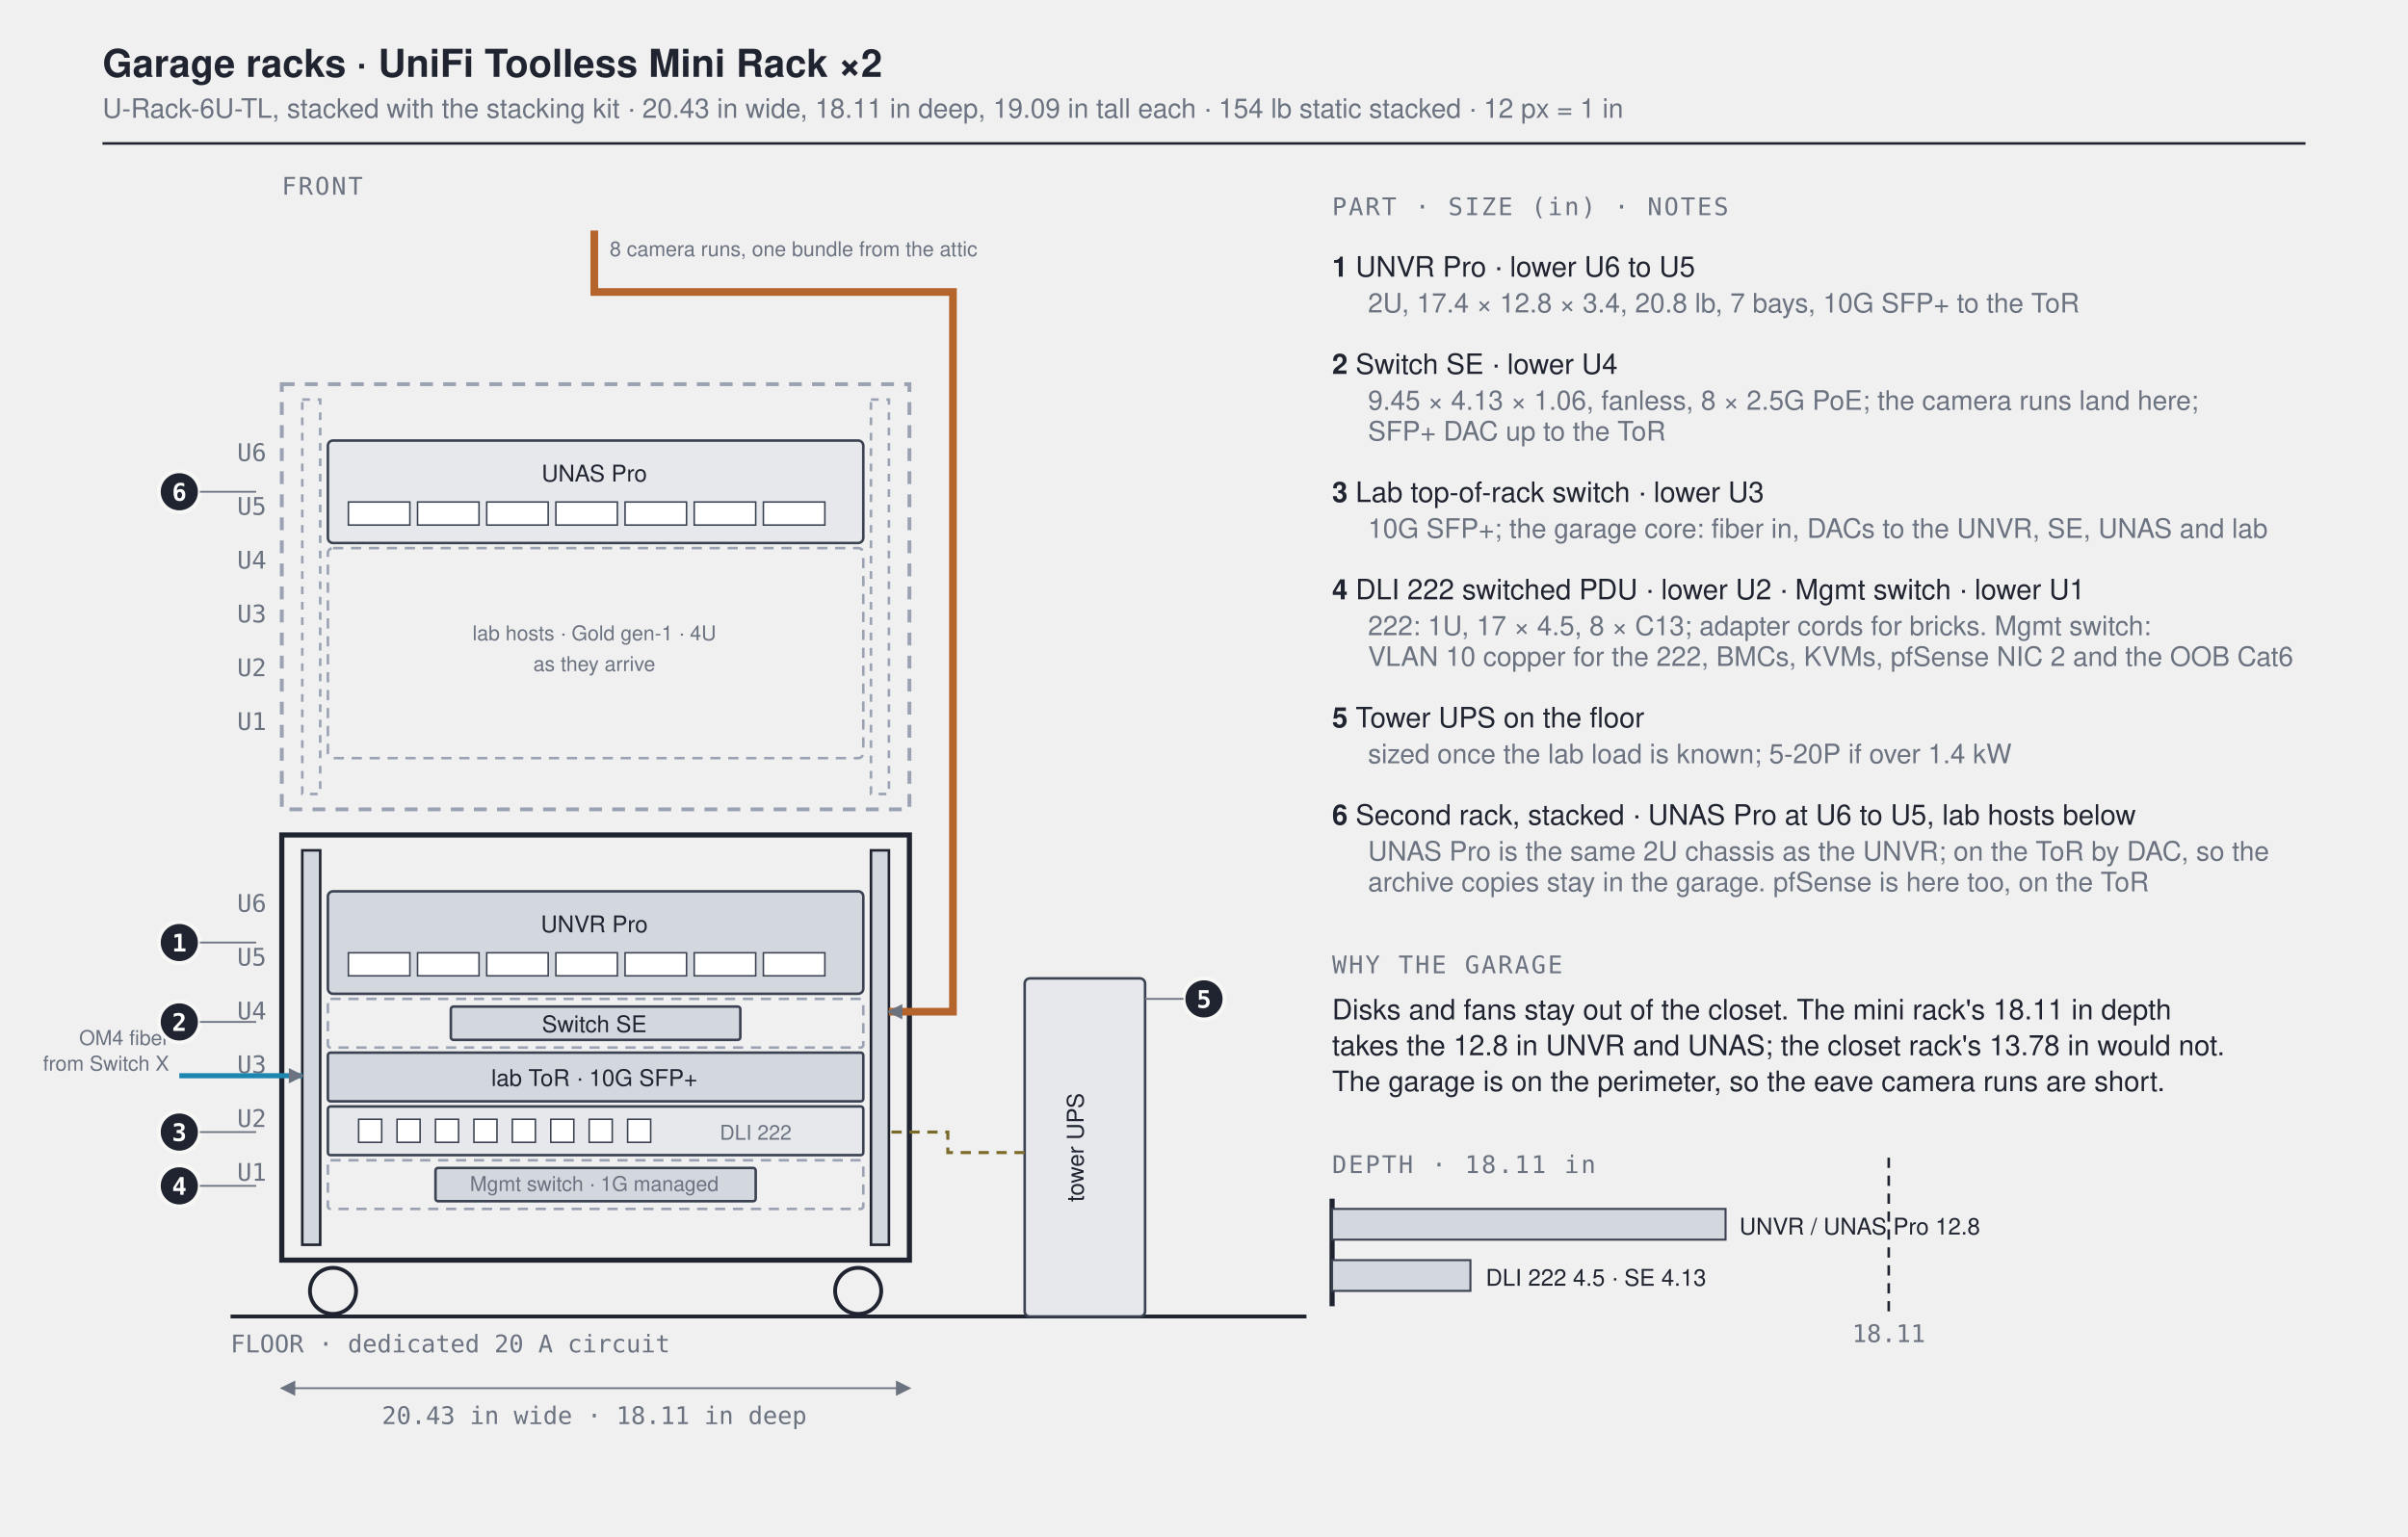
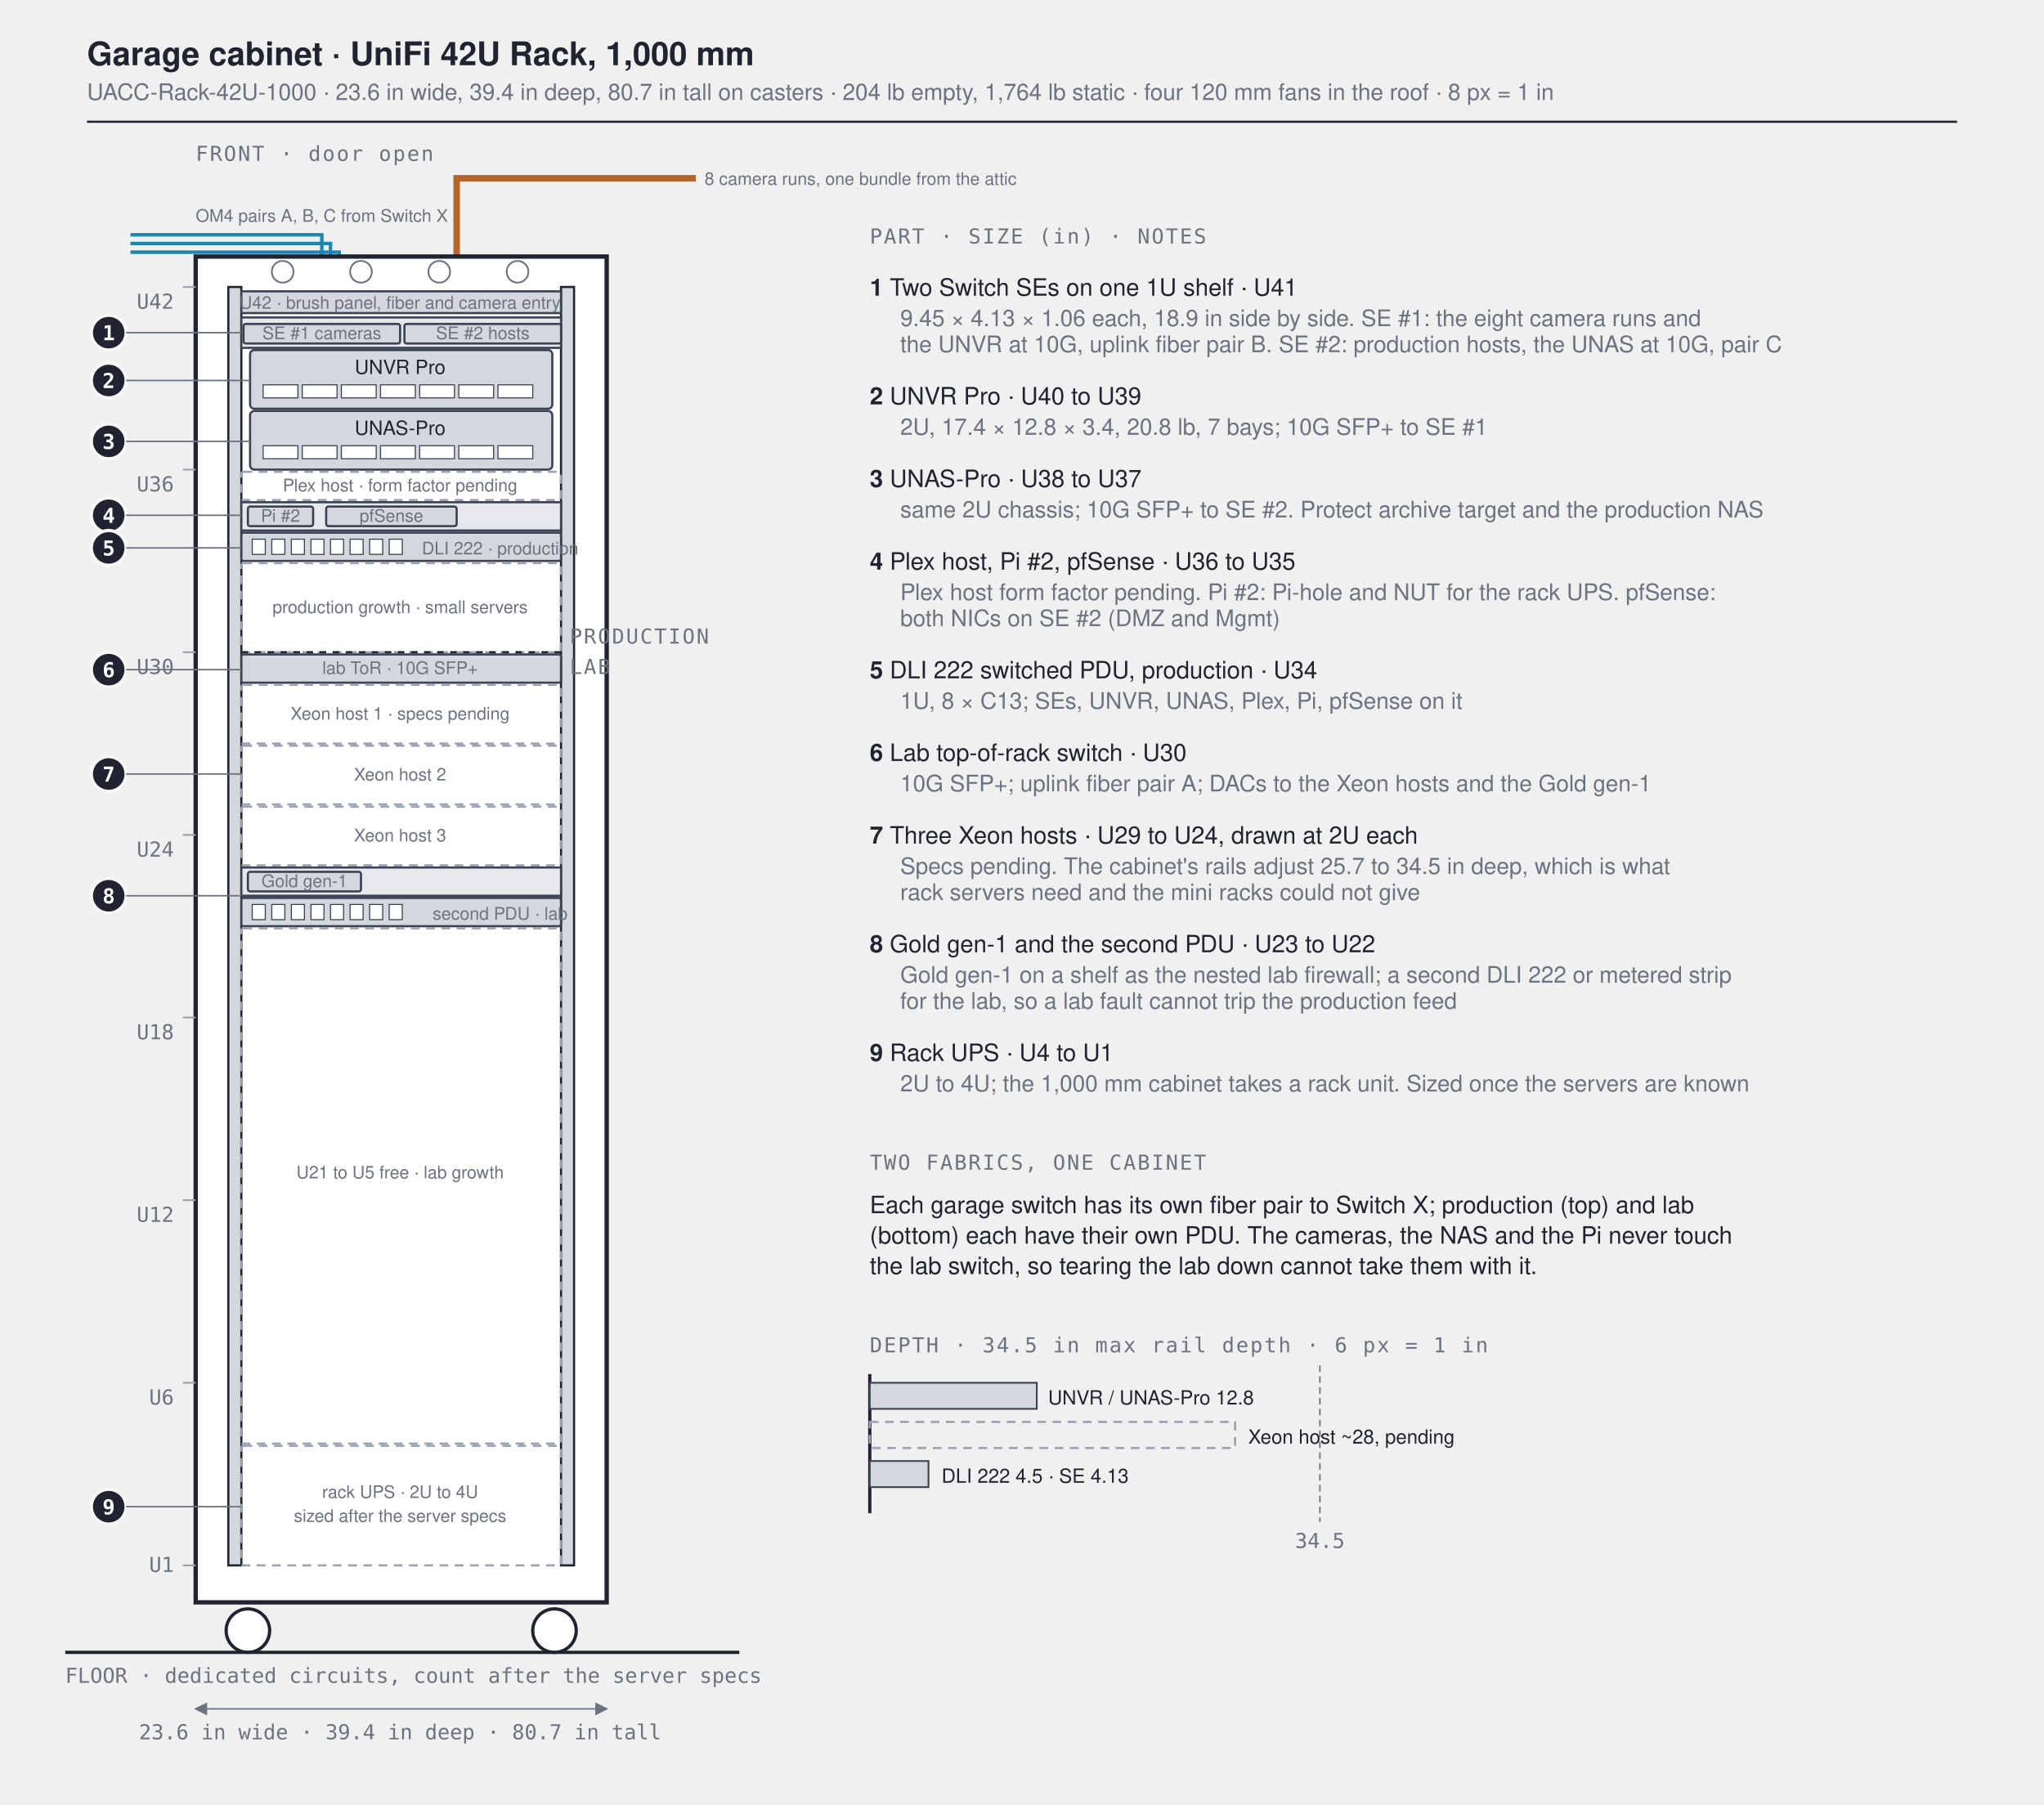
- <svg xmlns="http://www.w3.org/2000/svg" viewBox="0 0 940 600" style="background:#f7f7f5" role="img" aria-label="Shop drawing of the garage racks: a UniFi 6U toolless mini rack on casters holding the UNVR Pro, Switch SE, lab top-of-rack switch and DLI 222 PDU, with a second mini rack stacked on top for the UNAS Pro and lab hosts, a tower UPS beside them, the fiber from the closet and the eight camera runs from the attic.">
+ <svg xmlns="http://www.w3.org/2000/svg" viewBox="0 0 940 830" style="background:#f7f7f5" role="img" aria-label="Shop drawing of the garage cabinet: a UniFi 42U 1,000 mm rack holding two fabrics. Production at the top: both Switch SEs on one shelf, the UNVR Pro, the UNAS-Pro, the Plex host, a Raspberry Pi and the pfSense box, and a DLI 222 PDU. Lab below: the 10G top-of-rack switch, three Xeon servers, the Gold gen-1 and a second PDU. A rack UPS at the base. Three fiber pairs from the closet and the eight camera runs from the attic enter at the top.">
  <style>
  svg { font-family: -apple-system, "Segoe UI", Helvetica, Arial, sans-serif; }
  .t-title { font-size: 15px; font-weight: 600; fill: #1f2430; }
  .t-sub { font-size: 10.5px; fill: #6b7280; }
  .t-key { font-size: 11px; fill: #1f2430; }
  .t-dim { font-family: ui-monospace, SFMono-Regular, Menlo, Consolas, monospace; font-size: 9.5px; fill: #6b7280; }
  .t-h { font-family: ui-monospace, SFMono-Regular, Menlo, Consolas, monospace; font-size: 9.5px; fill: #6b7280; letter-spacing: 0.08em; }
  .t-in { font-size: 9px; fill: #1f2430; }
  .t-in2 { font-size: 8px; fill: #6b7280; }
-   .frame { fill: none; stroke: #1f2430; stroke-width: 2; }
-   .frame-g { fill: none; stroke: #9aa2b3; stroke-width: 1.5; stroke-dasharray: 5 4; }
+   .frame { fill: #ffffff; stroke: #1f2430; stroke-width: 2; }
  .post { fill: #d3d7de; stroke: #1f2430; stroke-width: 1; }
-   .post-g { fill: none; stroke: #9aa2b3; stroke-width: 1; stroke-dasharray: 3 3; }
  .part { fill: #e6e8ec; stroke: #3b4252; stroke-width: 1; }
  .part-d { fill: #d3d7de; stroke: #3b4252; stroke-width: 1; }
  .ghost { fill: none; stroke: #9aa2b3; stroke-width: 1; stroke-dasharray: 4 3; }
  .tick { stroke: #9aa2b3; stroke-width: 0.8; }
  .cu { stroke: #b5652b; fill: none; }
  .fb { stroke: #1c86b0; fill: none; }
-   .pw { stroke: #7a6b2a; fill: none; stroke-dasharray: 4 3; }
  .callout circle { fill: #1f2430; stroke: #f7f7f5; stroke-width: 1.5; }
  .callout text { fill: #ffffff; font-family: ui-monospace, Menlo, monospace; font-size: 9.5px; font-weight: 600; text-anchor: middle; }
  .lead { stroke: #6b7280; stroke-width: 0.7; }
  .dl { stroke: #6b7280; stroke-width: 0.7; }
  .depth-bar { fill: #d3d7de; stroke: #3b4252; stroke-width: 0.8; }
+   .fan { fill: none; stroke: #6b7280; stroke-width: 0.8; }
</style>
  <defs>
    <marker id="ar" viewBox="0 0 8 8" refX="7" refY="4" markerWidth="6" markerHeight="6" markerUnits="userSpaceOnUse" orient="auto-start-reverse">
      <path d="M0,0 L8,4 L0,8 z" fill="#6b7280" />
    </marker>
  </defs>
-   <text x="40" y="30" class="t-title">Garage racks · UniFi Toolless Mini Rack ×2</text>
-   <text x="40" y="46" class="t-sub">U-Rack-6U-TL, stacked with the stacking kit · 20.43 in wide, 18.11 in deep, 19.09 in tall each · 154 lb static stacked · 12 px = 1 in</text>
+   <text x="40" y="30" class="t-title">Garage cabinet · UniFi 42U Rack, 1,000 mm</text>
+   <text x="40" y="46" class="t-sub">UACC-Rack-42U-1000 · 23.6 in wide, 39.4 in deep, 80.7 in tall on casters · 204 lb empty, 1,764 lb static · four 120 mm fans in the roof · 8 px = 1 in</text>
  <line x1="40" y1="56" x2="900" y2="56" stroke="#1f2430" stroke-width="1" />
-   <g transform="translate(110 150)">
-     <text x="0" y="-74" class="t-h">FRONT</text>
-     <g transform="translate(0 0)">
-       <rect x="0" y="0" width="245" height="166" class="frame-g" />
-       <rect x="8" y="6" width="7" height="154" class="post-g" />
-       <rect x="230" y="6" width="7" height="154" class="post-g" />
-       <g class="t-dim" text-anchor="end">
-         <text x="-6" y="30">U6</text>
-         <text x="-6" y="51">U5</text>
-         <text x="-6" y="72">U4</text>
-         <text x="-6" y="93">U3</text>
-         <text x="-6" y="114">U2</text>
-         <text x="-6" y="135">U1</text>
-       </g>
-       <rect x="18" y="22" width="209" height="40" class="part" rx="2" />
-       <text x="122" y="38" class="t-in" text-anchor="middle">UNAS Pro</text>
-       <g fill="#ffffff" stroke="#3b4252" stroke-width="0.6">
-         <rect x="26" y="46" width="24" height="9" />
-         <rect x="53" y="46" width="24" height="9" />
-         <rect x="80" y="46" width="24" height="9" />
-         <rect x="107" y="46" width="24" height="9" />
-         <rect x="134" y="46" width="24" height="9" />
-         <rect x="161" y="46" width="24" height="9" />
-         <rect x="188" y="46" width="24" height="9" />
-       </g>
-       <rect x="18" y="64" width="209" height="82" class="ghost" rx="2" />
-       <text x="122" y="100" class="t-in2" text-anchor="middle">lab hosts · Gold gen-1 · 4U</text>
-       <text x="122" y="112" class="t-in2" text-anchor="middle">as they arrive</text>
-     </g>
-     <g transform="translate(0 176)">
-       <rect x="0" y="0" width="245" height="166" class="frame" />
-       <rect x="8" y="6" width="7" height="154" class="post" />
-       <rect x="230" y="6" width="7" height="154" class="post" />
-       <g class="t-dim" text-anchor="end">
-         <text x="-6" y="30">U6</text>
-         <text x="-6" y="51">U5</text>
-         <text x="-6" y="72">U4</text>
-         <text x="-6" y="93">U3</text>
-         <text x="-6" y="114">U2</text>
-         <text x="-6" y="135">U1</text>
-       </g>
-       <rect x="18" y="22" width="209" height="40" class="part-d" rx="2" />
-       <text x="122" y="38" class="t-in" text-anchor="middle">UNVR Pro</text>
-       <g fill="#ffffff" stroke="#3b4252" stroke-width="0.6">
-         <rect x="26" y="46" width="24" height="9" />
-         <rect x="53" y="46" width="24" height="9" />
-         <rect x="80" y="46" width="24" height="9" />
-         <rect x="107" y="46" width="24" height="9" />
-         <rect x="134" y="46" width="24" height="9" />
-         <rect x="161" y="46" width="24" height="9" />
-         <rect x="188" y="46" width="24" height="9" />
-       </g>
-       <rect x="18" y="64" width="209" height="19" class="ghost" rx="1" />
-       <rect x="66" y="67" width="113" height="13" class="part-d" rx="1" />
-       <text x="122" y="77" class="t-in" text-anchor="middle">Switch SE</text>
-       <rect x="18" y="85" width="209" height="19" class="part-d" rx="1" />
-       <text x="122" y="98" class="t-in" text-anchor="middle">lab ToR · 10G SFP+</text>
-       <rect x="18" y="106" width="209" height="19" class="part" rx="1" />
-       <g fill="#ffffff" stroke="#3b4252" stroke-width="0.6">
-         <rect x="30" y="111" width="9" height="9" />
-         <rect x="45" y="111" width="9" height="9" />
-         <rect x="60" y="111" width="9" height="9" />
-         <rect x="75" y="111" width="9" height="9" />
-         <rect x="90" y="111" width="9" height="9" />
-         <rect x="105" y="111" width="9" height="9" />
-         <rect x="120" y="111" width="9" height="9" />
-         <rect x="135" y="111" width="9" height="9" />
-       </g>
-       <text x="185" y="119" class="t-in2" text-anchor="middle">DLI 222</text>
-       <rect x="18" y="127" width="209" height="19" class="ghost" rx="1" />
-       <rect x="60" y="130" width="125" height="13" class="part-d" rx="1" />
-       <text x="122" y="139" class="t-in2" text-anchor="middle">Mgmt switch · 1G managed</text>
-       <circle cx="20" cy="178" r="9" fill="none" stroke="#1f2430" stroke-width="1.5" />
-       <circle cx="225" cy="178" r="9" fill="none" stroke="#1f2430" stroke-width="1.5" />
-     </g>
-     <line x1="-20" y1="364" x2="400" y2="364" stroke="#1f2430" stroke-width="1.5" />
-     <text x="-20" y="378" class="t-dim">FLOOR · dedicated 20 A circuit</text>
-     <rect x="290" y="232" width="47" height="132" class="part" rx="2" />
-     <text x="313" y="298" class="t-in" text-anchor="middle" transform="rotate(-90 313 298)">tower UPS</text>
-     <path d="M290,300 L260,300 L260,292 L237,292" class="pw" stroke-width="1.2" />
-     <path d="M-40,270 L8,270" class="fb" stroke-width="2" marker-end="url(#ar)" />
-     <text x="-44" y="258" class="t-in2" text-anchor="end">OM4 fiber</text>
-     <text x="-44" y="268" class="t-in2" text-anchor="end">from Switch X</text>
-     <path d="M122,-60 L122,-36 L262,-36 L262,245 L237,245" class="cu" stroke-width="3" marker-end="url(#ar)" />
-     <text x="128" y="-50" class="t-in2">8 camera runs, one bundle from the attic</text>
-     <line x1="0" y1="392" x2="245" y2="392" class="dl" marker-start="url(#ar)" marker-end="url(#ar)" />
-     <text x="122" y="406" class="t-dim" text-anchor="middle">20.43 in wide · 18.11 in deep</text>
+   <g transform="translate(90 118)">
+     <text x="0" y="-44" class="t-h">FRONT · door open</text>
+     <path d="M-30,-10 L58,-10 L58,10" class="fb" stroke-width="1.6" />
+     <path d="M-30,-6 L62,-6 L62,10" class="fb" stroke-width="1.6" />
+     <path d="M-30,-2 L66,-2 L66,10" class="fb" stroke-width="1.6" />
+     <text x="0" y="-16" class="t-in2">OM4 pairs A, B, C from Switch X</text>
+     <path d="M230,-36 L120,-36 L120,10" class="cu" stroke-width="3" />
+     <text x="234" y="-33" class="t-in2">8 camera runs, one bundle from the attic</text>
+     <rect x="0" y="0" width="189" height="619" class="frame" />
+     <g class="fan">
+       <circle cx="40" cy="7" r="5" />
+       <circle cx="76" cy="7" r="5" />
+       <circle cx="112" cy="7" r="5" />
+       <circle cx="148" cy="7" r="5" />
+     </g>
+     <circle cx="24" cy="632" r="10" fill="#ffffff" stroke="#1f2430" stroke-width="1.5" />
+     <circle cx="165" cy="632" r="10" fill="#ffffff" stroke="#1f2430" stroke-width="1.5" />
+     <rect x="15" y="14" width="6" height="588" class="post" />
+     <rect x="168" y="14" width="6" height="588" class="post" />
+     <g class="tick">
+       <line x1="-6" y1="14" x2="0" y2="14" />
+       <line x1="-6" y1="98" x2="0" y2="98" />
+       <line x1="-6" y1="182" x2="0" y2="182" />
+       <line x1="-6" y1="266" x2="0" y2="266" />
+       <line x1="-6" y1="350" x2="0" y2="350" />
+       <line x1="-6" y1="434" x2="0" y2="434" />
+       <line x1="-6" y1="518" x2="0" y2="518" />
+       <line x1="-6" y1="602" x2="0" y2="602" />
+     </g>
+     <g class="t-dim" text-anchor="end">
+       <text x="-10" y="24">U42</text>
+       <text x="-10" y="108">U36</text>
+       <text x="-10" y="192">U30</text>
+       <text x="-10" y="276">U24</text>
+       <text x="-10" y="360">U18</text>
+       <text x="-10" y="444">U12</text>
+       <text x="-10" y="528">U6</text>
+       <text x="-10" y="605">U1</text>
+     </g>
+     <rect x="21" y="16" width="147" height="10" class="part-d" />
+     <text x="94" y="24" class="t-in2" text-anchor="middle">U42 · brush panel, fiber and camera entry</text>
+     <rect x="21" y="28" width="147" height="14" class="part" />
+     <rect x="22" y="31" width="72" height="9" class="part-d" rx="1" />
+     <text x="58" y="38" class="t-in2" text-anchor="middle">SE #1 cameras</text>
+     <rect x="96" y="31" width="72" height="9" class="part-d" rx="1" />
+     <text x="132" y="38" class="t-in2" text-anchor="middle">SE #2 hosts</text>
+     <rect x="25" y="43" width="139" height="27" class="part-d" rx="2" />
+     <text x="94" y="54" class="t-in" text-anchor="middle">UNVR Pro</text>
+     <g fill="#ffffff" stroke="#3b4252" stroke-width="0.5">
+       <rect x="31" y="59" width="16" height="6" />
+       <rect x="49" y="59" width="16" height="6" />
+       <rect x="67" y="59" width="16" height="6" />
+       <rect x="85" y="59" width="16" height="6" />
+       <rect x="103" y="59" width="16" height="6" />
+       <rect x="121" y="59" width="16" height="6" />
+       <rect x="139" y="59" width="16" height="6" />
+     </g>
+     <rect x="25" y="71" width="139" height="27" class="part-d" rx="2" />
+     <text x="94" y="82" class="t-in" text-anchor="middle">UNAS-Pro</text>
+     <g fill="#ffffff" stroke="#3b4252" stroke-width="0.5">
+       <rect x="31" y="87" width="16" height="6" />
+       <rect x="49" y="87" width="16" height="6" />
+       <rect x="67" y="87" width="16" height="6" />
+       <rect x="85" y="87" width="16" height="6" />
+       <rect x="103" y="87" width="16" height="6" />
+       <rect x="121" y="87" width="16" height="6" />
+       <rect x="139" y="87" width="16" height="6" />
+     </g>
+     <rect x="21" y="99" width="147" height="13" class="ghost" rx="1" />
+     <text x="94" y="108" class="t-in2" text-anchor="middle">Plex host · form factor pending</text>
+     <rect x="21" y="113" width="147" height="13" class="part" />
+     <rect x="24" y="115" width="30" height="9" class="part-d" rx="1" />
+     <text x="39" y="122" class="t-in2" text-anchor="middle">Pi #2</text>
+     <rect x="60" y="115" width="60" height="9" class="part-d" rx="1" />
+     <text x="90" y="122" class="t-in2" text-anchor="middle">pfSense</text>
+     <rect x="21" y="127" width="147" height="13" class="part-d" rx="1" />
+     <g fill="#ffffff" stroke="#3b4252" stroke-width="0.5">
+       <rect x="26" y="130" width="6" height="7" />
+       <rect x="35" y="130" width="6" height="7" />
+       <rect x="44" y="130" width="6" height="7" />
+       <rect x="53" y="130" width="6" height="7" />
+       <rect x="62" y="130" width="6" height="7" />
+       <rect x="71" y="130" width="6" height="7" />
+       <rect x="80" y="130" width="6" height="7" />
+       <rect x="89" y="130" width="6" height="7" />
+     </g>
+     <text x="140" y="137" class="t-in2" text-anchor="middle">DLI 222 · production</text>
+     <rect x="21" y="141" width="147" height="41" class="ghost" rx="1" />
+     <text x="94" y="164" class="t-in2" text-anchor="middle">production growth · small servers</text>
+     <line x1="21" y1="182" x2="168" y2="182" stroke="#1f2430" stroke-width="1" stroke-dasharray="3 3" />
+     <text x="172" y="178" class="t-h" font-size="8">PRODUCTION</text>
+     <text x="172" y="192" class="t-h" font-size="8">LAB</text>
+     <rect x="21" y="183" width="147" height="13" class="part-d" rx="1" />
+     <text x="94" y="192" class="t-in2" text-anchor="middle">lab ToR · 10G SFP+</text>
+     <rect x="21" y="197" width="147" height="27" class="ghost" rx="1" />
+     <text x="94" y="213" class="t-in2" text-anchor="middle">Xeon host 1 · specs pending</text>
+     <rect x="21" y="225" width="147" height="27" class="ghost" rx="1" />
+     <text x="94" y="241" class="t-in2" text-anchor="middle">Xeon host 2</text>
+     <rect x="21" y="253" width="147" height="27" class="ghost" rx="1" />
+     <text x="94" y="269" class="t-in2" text-anchor="middle">Xeon host 3</text>
+     <rect x="21" y="281" width="147" height="13" class="part" />
+     <rect x="24" y="283" width="52" height="9" class="part-d" rx="1" />
+     <text x="50" y="290" class="t-in2" text-anchor="middle">Gold gen-1</text>
+     <rect x="21" y="295" width="147" height="13" class="part-d" rx="1" />
+     <g fill="#ffffff" stroke="#3b4252" stroke-width="0.5">
+       <rect x="26" y="298" width="6" height="7" />
+       <rect x="35" y="298" width="6" height="7" />
+       <rect x="44" y="298" width="6" height="7" />
+       <rect x="53" y="298" width="6" height="7" />
+       <rect x="62" y="298" width="6" height="7" />
+       <rect x="71" y="298" width="6" height="7" />
+       <rect x="80" y="298" width="6" height="7" />
+       <rect x="89" y="298" width="6" height="7" />
+     </g>
+     <text x="140" y="305" class="t-in2" text-anchor="middle">second PDU · lab</text>
+     <rect x="21" y="309" width="147" height="237" class="ghost" rx="1" />
+     <text x="94" y="424" class="t-in2" text-anchor="middle">U21 to U5 free · lab growth</text>
+     <rect x="21" y="547" width="147" height="55" class="ghost" rx="1" />
+     <text x="94" y="571" class="t-in2" text-anchor="middle">rack UPS · 2U to 4U</text>
+     <text x="94" y="582" class="t-in2" text-anchor="middle">sized after the server specs</text>
    <g class="callout">
-       <circle cx="-40" cy="42" r="8" />
-       <text x="-40" y="45.5">6</text>
-       <circle cx="-40" cy="218" r="8" />
-       <text x="-40" y="221.5">1</text>
-       <circle cx="-40" cy="249" r="8" />
-       <text x="-40" y="252.5">2</text>
-       <circle cx="-40" cy="292" r="8" />
-       <text x="-40" y="295.5">3</text>
-       <circle cx="-40" cy="313" r="8" />
-       <text x="-40" y="316.5">4</text>
-       <circle cx="360" cy="240" r="8" />
-       <text x="360" y="243.5">5</text>
+       <circle cx="-40" cy="35" r="8" />
+       <text x="-40" y="38.5">1</text>
+       <circle cx="-40" cy="57" r="8" />
+       <text x="-40" y="60.5">2</text>
+       <circle cx="-40" cy="85" r="8" />
+       <text x="-40" y="88.5">3</text>
+       <circle cx="-40" cy="119" r="8" />
+       <text x="-40" y="122.5">4</text>
+       <circle cx="-40" cy="134" r="8" />
+       <text x="-40" y="137.5">5</text>
+       <circle cx="-40" cy="190" r="8" />
+       <text x="-40" y="193.5">6</text>
+       <circle cx="-40" cy="238" r="8" />
+       <text x="-40" y="241.5">7</text>
+       <circle cx="-40" cy="294" r="8" />
+       <text x="-40" y="297.5">8</text>
+       <circle cx="-40" cy="575" r="8" />
+       <text x="-40" y="578.5">9</text>
    </g>
    <g class="lead">
-       <line x1="-32" y1="42" x2="-10" y2="42" />
-       <line x1="-32" y1="218" x2="-10" y2="218" />
-       <line x1="-32" y1="249" x2="-10" y2="249" />
-       <line x1="-32" y1="292" x2="-10" y2="292" />
-       <line x1="-32" y1="313" x2="-10" y2="313" />
-       <line x1="337" y1="240" x2="352" y2="240" />
-     </g>
+       <line x1="-32" y1="35" x2="21" y2="35" />
+       <line x1="-32" y1="57" x2="25" y2="57" />
+       <line x1="-32" y1="85" x2="25" y2="85" />
+       <line x1="-32" y1="119" x2="21" y2="119" />
+       <line x1="-32" y1="134" x2="21" y2="134" />
+       <line x1="-32" y1="190" x2="21" y2="190" />
+       <line x1="-32" y1="238" x2="21" y2="238" />
+       <line x1="-32" y1="294" x2="21" y2="294" />
+       <line x1="-32" y1="575" x2="21" y2="575" />
+     </g>
+     <line x1="-60" y1="642" x2="250" y2="642" stroke="#1f2430" stroke-width="1.5" />
+     <text x="-60" y="656" class="t-dim">FLOOR · dedicated circuits, count after the server specs</text>
+     <line x1="0" y1="668" x2="189" y2="668" class="dl" marker-start="url(#ar)" marker-end="url(#ar)" />
+     <text x="94" y="682" class="t-dim" text-anchor="middle">23.6 in wide · 39.4 in deep · 80.7 in tall</text>
  </g>
-   <g transform="translate(520 84)">
+   <g transform="translate(400 112)">
    <text x="0" y="0" class="t-h">PART · SIZE (in) · NOTES</text>
    <text x="0" y="24" class="t-key">
-       <tspan font-weight="600">1</tspan>  UNVR Pro · lower U6 to U5</text>
-     <text x="14" y="38" class="t-sub">2U, 17.4 × 12.8 × 3.4, 20.8 lb, 7 bays, 10G SFP+ to the ToR</text>
-     <text x="0" y="62" class="t-key">
-       <tspan font-weight="600">2</tspan>  Switch SE · lower U4</text>
-     <text x="14" y="76" class="t-sub">9.45 × 4.13 × 1.06, fanless, 8 × 2.5G PoE; the camera runs land here;</text>
-     <text x="14" y="88" class="t-sub">SFP+ DAC up to the ToR</text>
+       <tspan font-weight="600">1</tspan>  Two Switch SEs on one 1U shelf · U41</text>
+     <text x="14" y="38" class="t-sub">9.45 × 4.13 × 1.06 each, 18.9 in side by side. SE #1: the eight camera runs and</text>
+     <text x="14" y="50" class="t-sub">the UNVR at 10G, uplink fiber pair B. SE #2: production hosts, the UNAS at 10G, pair C</text>
+     <text x="0" y="74" class="t-key">
+       <tspan font-weight="600">2</tspan>  UNVR Pro · U40 to U39</text>
+     <text x="14" y="88" class="t-sub">2U, 17.4 × 12.8 × 3.4, 20.8 lb, 7 bays; 10G SFP+ to SE #1</text>
    <text x="0" y="112" class="t-key">
-       <tspan font-weight="600">3</tspan>  Lab top-of-rack switch · lower U3</text>
-     <text x="14" y="126" class="t-sub">10G SFP+; the garage core: fiber in, DACs to the UNVR, SE, UNAS and lab</text>
+       <tspan font-weight="600">3</tspan>  UNAS-Pro · U38 to U37</text>
+     <text x="14" y="126" class="t-sub">same 2U chassis; 10G SFP+ to SE #2. Protect archive target and the production NAS</text>
    <text x="0" y="150" class="t-key">
-       <tspan font-weight="600">4</tspan>  DLI 222 switched PDU · lower U2 · Mgmt switch · lower U1</text>
-     <text x="14" y="164" class="t-sub">222: 1U, 17 × 4.5, 8 × C13; adapter cords for bricks. Mgmt switch:</text>
-     <text x="14" y="176" class="t-sub">VLAN 10 copper for the 222, BMCs, KVMs, pfSense NIC 2 and the OOB Cat6</text>
+       <tspan font-weight="600">4</tspan>  Plex host, Pi #2, pfSense · U36 to U35</text>
+     <text x="14" y="164" class="t-sub">Plex host form factor pending. Pi #2: Pi-hole and NUT for the rack UPS. pfSense:</text>
+     <text x="14" y="176" class="t-sub">both NICs on SE #2 (DMZ and Mgmt)</text>
    <text x="0" y="200" class="t-key">
-       <tspan font-weight="600">5</tspan>  Tower UPS on the floor</text>
-     <text x="14" y="214" class="t-sub">sized once the lab load is known; 5-20P if over 1.4 kW</text>
+       <tspan font-weight="600">5</tspan>  DLI 222 switched PDU, production · U34</text>
+     <text x="14" y="214" class="t-sub">1U, 8 × C13; SEs, UNVR, UNAS, Plex, Pi, pfSense on it</text>
    <text x="0" y="238" class="t-key">
-       <tspan font-weight="600">6</tspan>  Second rack, stacked · UNAS Pro at U6 to U5, lab hosts below</text>
-     <text x="14" y="252" class="t-sub">UNAS Pro is the same 2U chassis as the UNVR; on the ToR by DAC, so the</text>
-     <text x="14" y="264" class="t-sub">archive copies stay in the garage. pfSense is here too, on the ToR</text>
-     <text x="0" y="296" class="t-h">WHY THE GARAGE</text>
-     <text x="0" y="314" class="t-key">Disks and fans stay out of the closet. The mini rack's 18.11 in depth</text>
-     <text x="0" y="328" class="t-key">takes the 12.8 in UNVR and UNAS; the closet rack's 13.78 in would not.</text>
-     <text x="0" y="342" class="t-key">The garage is on the perimeter, so the eave camera runs are short.</text>
-     <text x="0" y="374" class="t-h">DEPTH · 18.11 in</text>
-     <g transform="translate(0 372)">
-       <line x1="0" y1="12" x2="0" y2="54" stroke="#1f2430" stroke-width="2" />
-       <line x1="217.3" y1="-4" x2="217.3" y2="58" stroke="#1f2430" stroke-width="1" stroke-dasharray="4 3" />
-       <text x="217.3" y="68" class="t-dim" text-anchor="middle">18.11</text>
-       <rect x="0" y="16" width="153.6" height="12" class="depth-bar" />
-       <text x="159" y="26" class="t-in">UNVR / UNAS Pro 12.8</text>
-       <rect x="0" y="36" width="54" height="12" class="depth-bar" />
-       <text x="60" y="46" class="t-in">DLI 222 4.5 · SE 4.13</text>
+       <tspan font-weight="600">6</tspan>  Lab top-of-rack switch · U30</text>
+     <text x="14" y="252" class="t-sub">10G SFP+; uplink fiber pair A; DACs to the Xeon hosts and the Gold gen-1</text>
+     <text x="0" y="276" class="t-key">
+       <tspan font-weight="600">7</tspan>  Three Xeon hosts · U29 to U24, drawn at 2U each</text>
+     <text x="14" y="290" class="t-sub">Specs pending. The cabinet's rails adjust 25.7 to 34.5 in deep, which is what</text>
+     <text x="14" y="302" class="t-sub">rack servers need and the mini racks could not give</text>
+     <text x="0" y="326" class="t-key">
+       <tspan font-weight="600">8</tspan>  Gold gen-1 and the second PDU · U23 to U22</text>
+     <text x="14" y="340" class="t-sub">Gold gen-1 on a shelf as the nested lab firewall; a second DLI 222 or metered strip</text>
+     <text x="14" y="352" class="t-sub">for the lab, so a lab fault cannot trip the production feed</text>
+     <text x="0" y="376" class="t-key">
+       <tspan font-weight="600">9</tspan>  Rack UPS · U4 to U1</text>
+     <text x="14" y="390" class="t-sub">2U to 4U; the 1,000 mm cabinet takes a rack unit. Sized once the servers are known</text>
+     <text x="0" y="426" class="t-h">TWO FABRICS, ONE CABINET</text>
+     <text x="0" y="446" class="t-key">Each garage switch has its own fiber pair to Switch X; production (top) and lab</text>
+     <text x="0" y="460" class="t-key">(bottom) each have their own PDU. The cameras, the NAS and the Pi never touch</text>
+     <text x="0" y="474" class="t-key">the lab switch, so tearing the lab down cannot take them with it.</text>
+     <text x="0" y="510" class="t-h">DEPTH · 34.5 in max rail depth · 6 px = 1 in</text>
+     <g transform="translate(0 520)">
+       <line x1="0" y1="0" x2="0" y2="64" stroke="#1f2430" stroke-width="1.5" />
+       <line x1="207" y1="-4" x2="207" y2="68" stroke="#6b7280" stroke-width="0.7" stroke-dasharray="3 2" />
+       <rect x="0" y="4" width="76.8" height="12" class="depth-bar" />
+       <text x="82" y="14" class="t-in">UNVR / UNAS-Pro 12.8</text>
+       <rect x="0" y="22" width="168" height="12" class="ghost" />
+       <text x="174" y="32" class="t-in">Xeon host ~28, pending</text>
+       <rect x="0" y="40" width="27" height="12" class="depth-bar" />
+       <text x="33" y="50" class="t-in">DLI 222 4.5 · SE 4.13</text>
+       <text x="207" y="80" class="t-dim" text-anchor="middle">34.5</text>
    </g>
  </g>
</svg>
